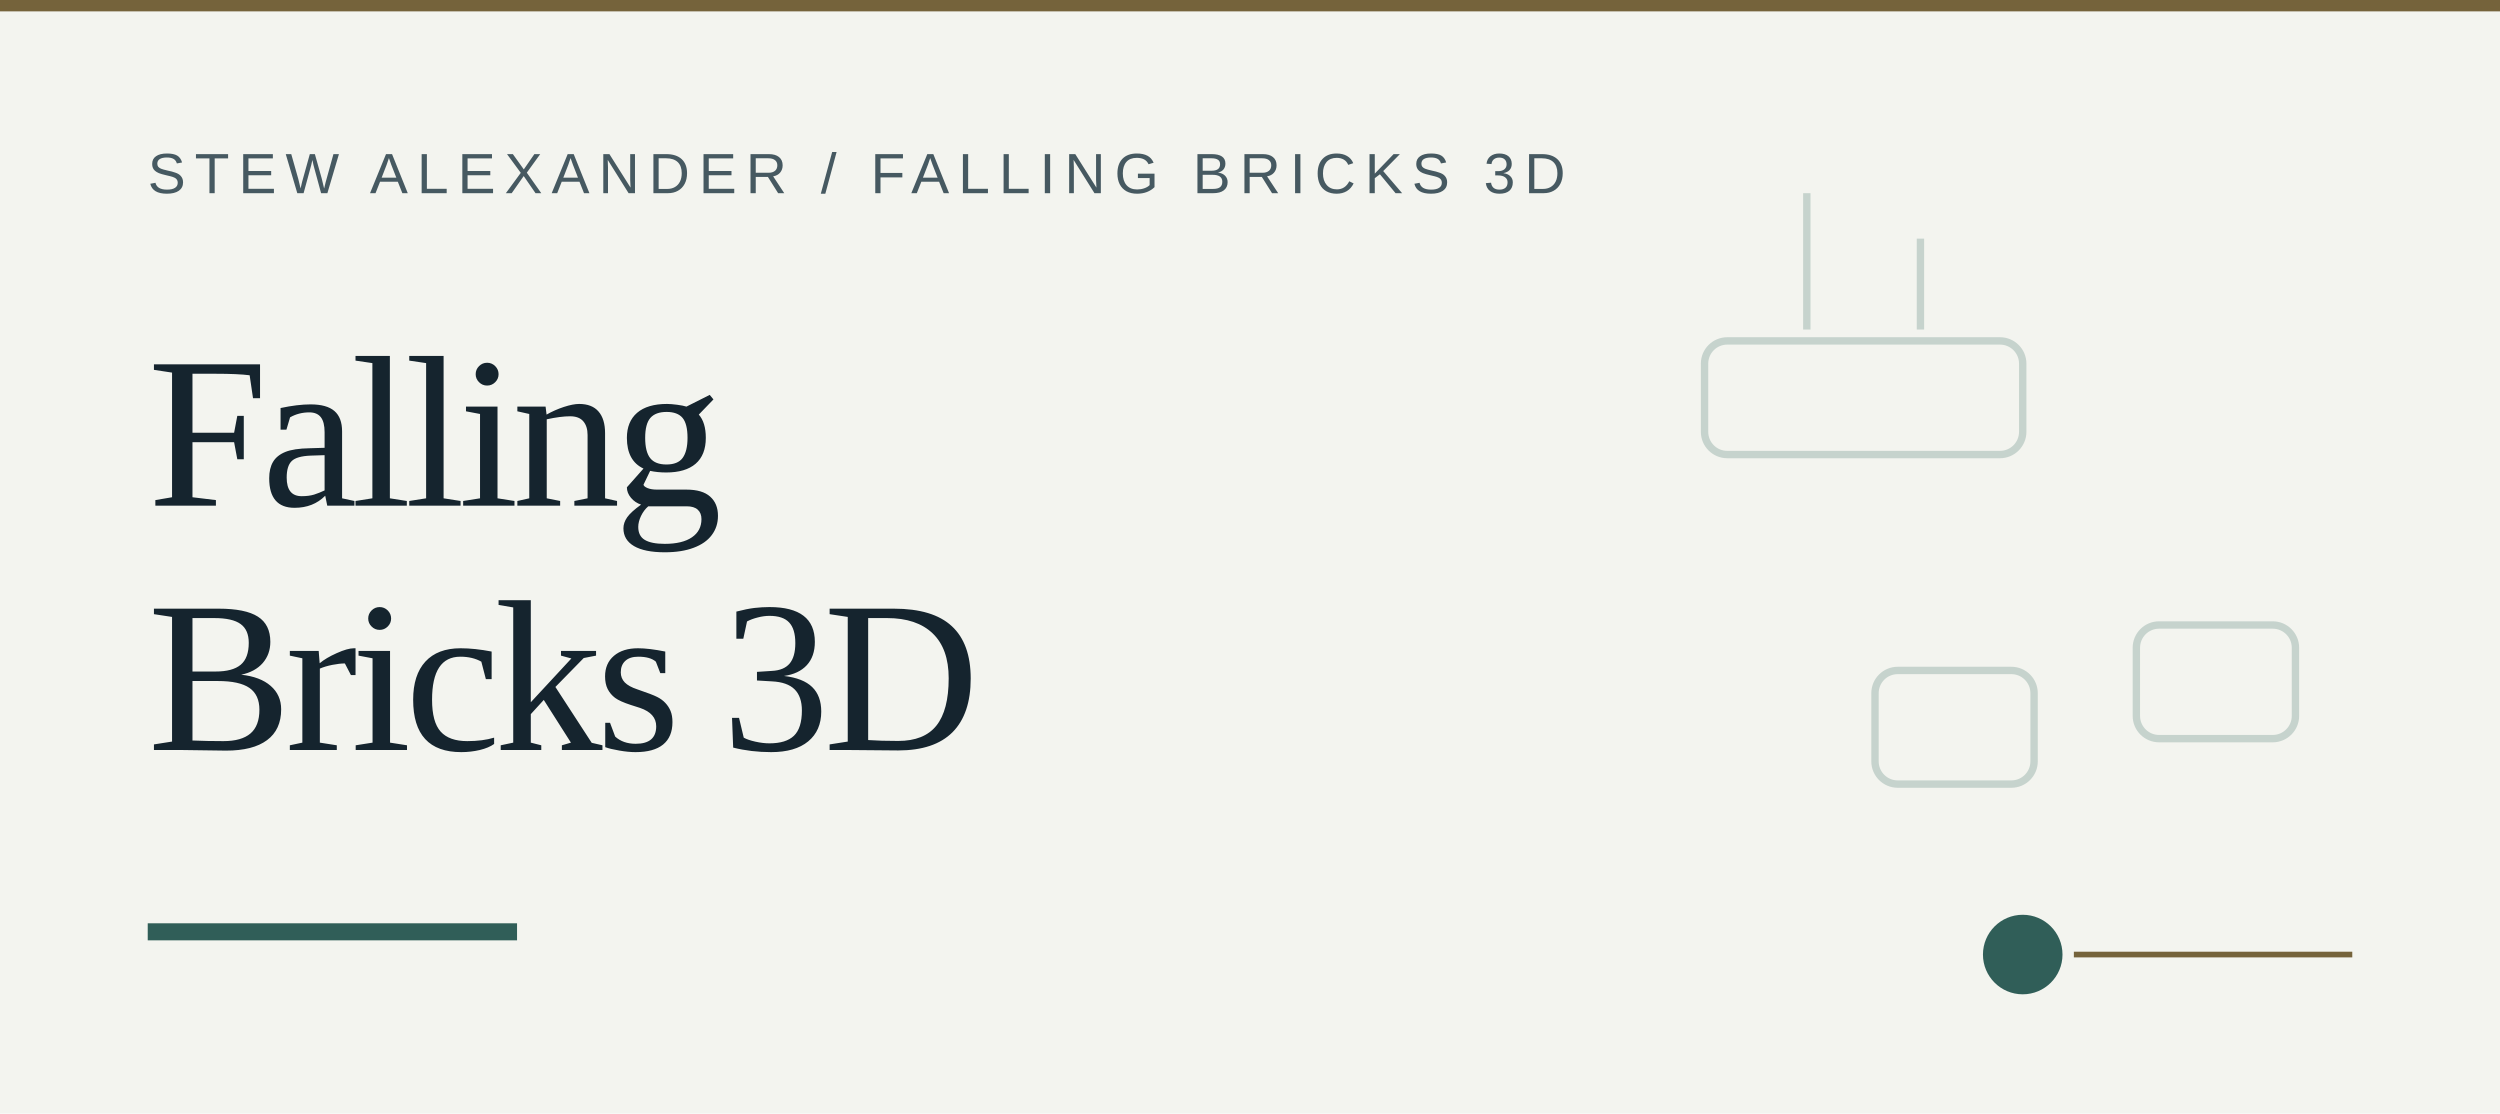
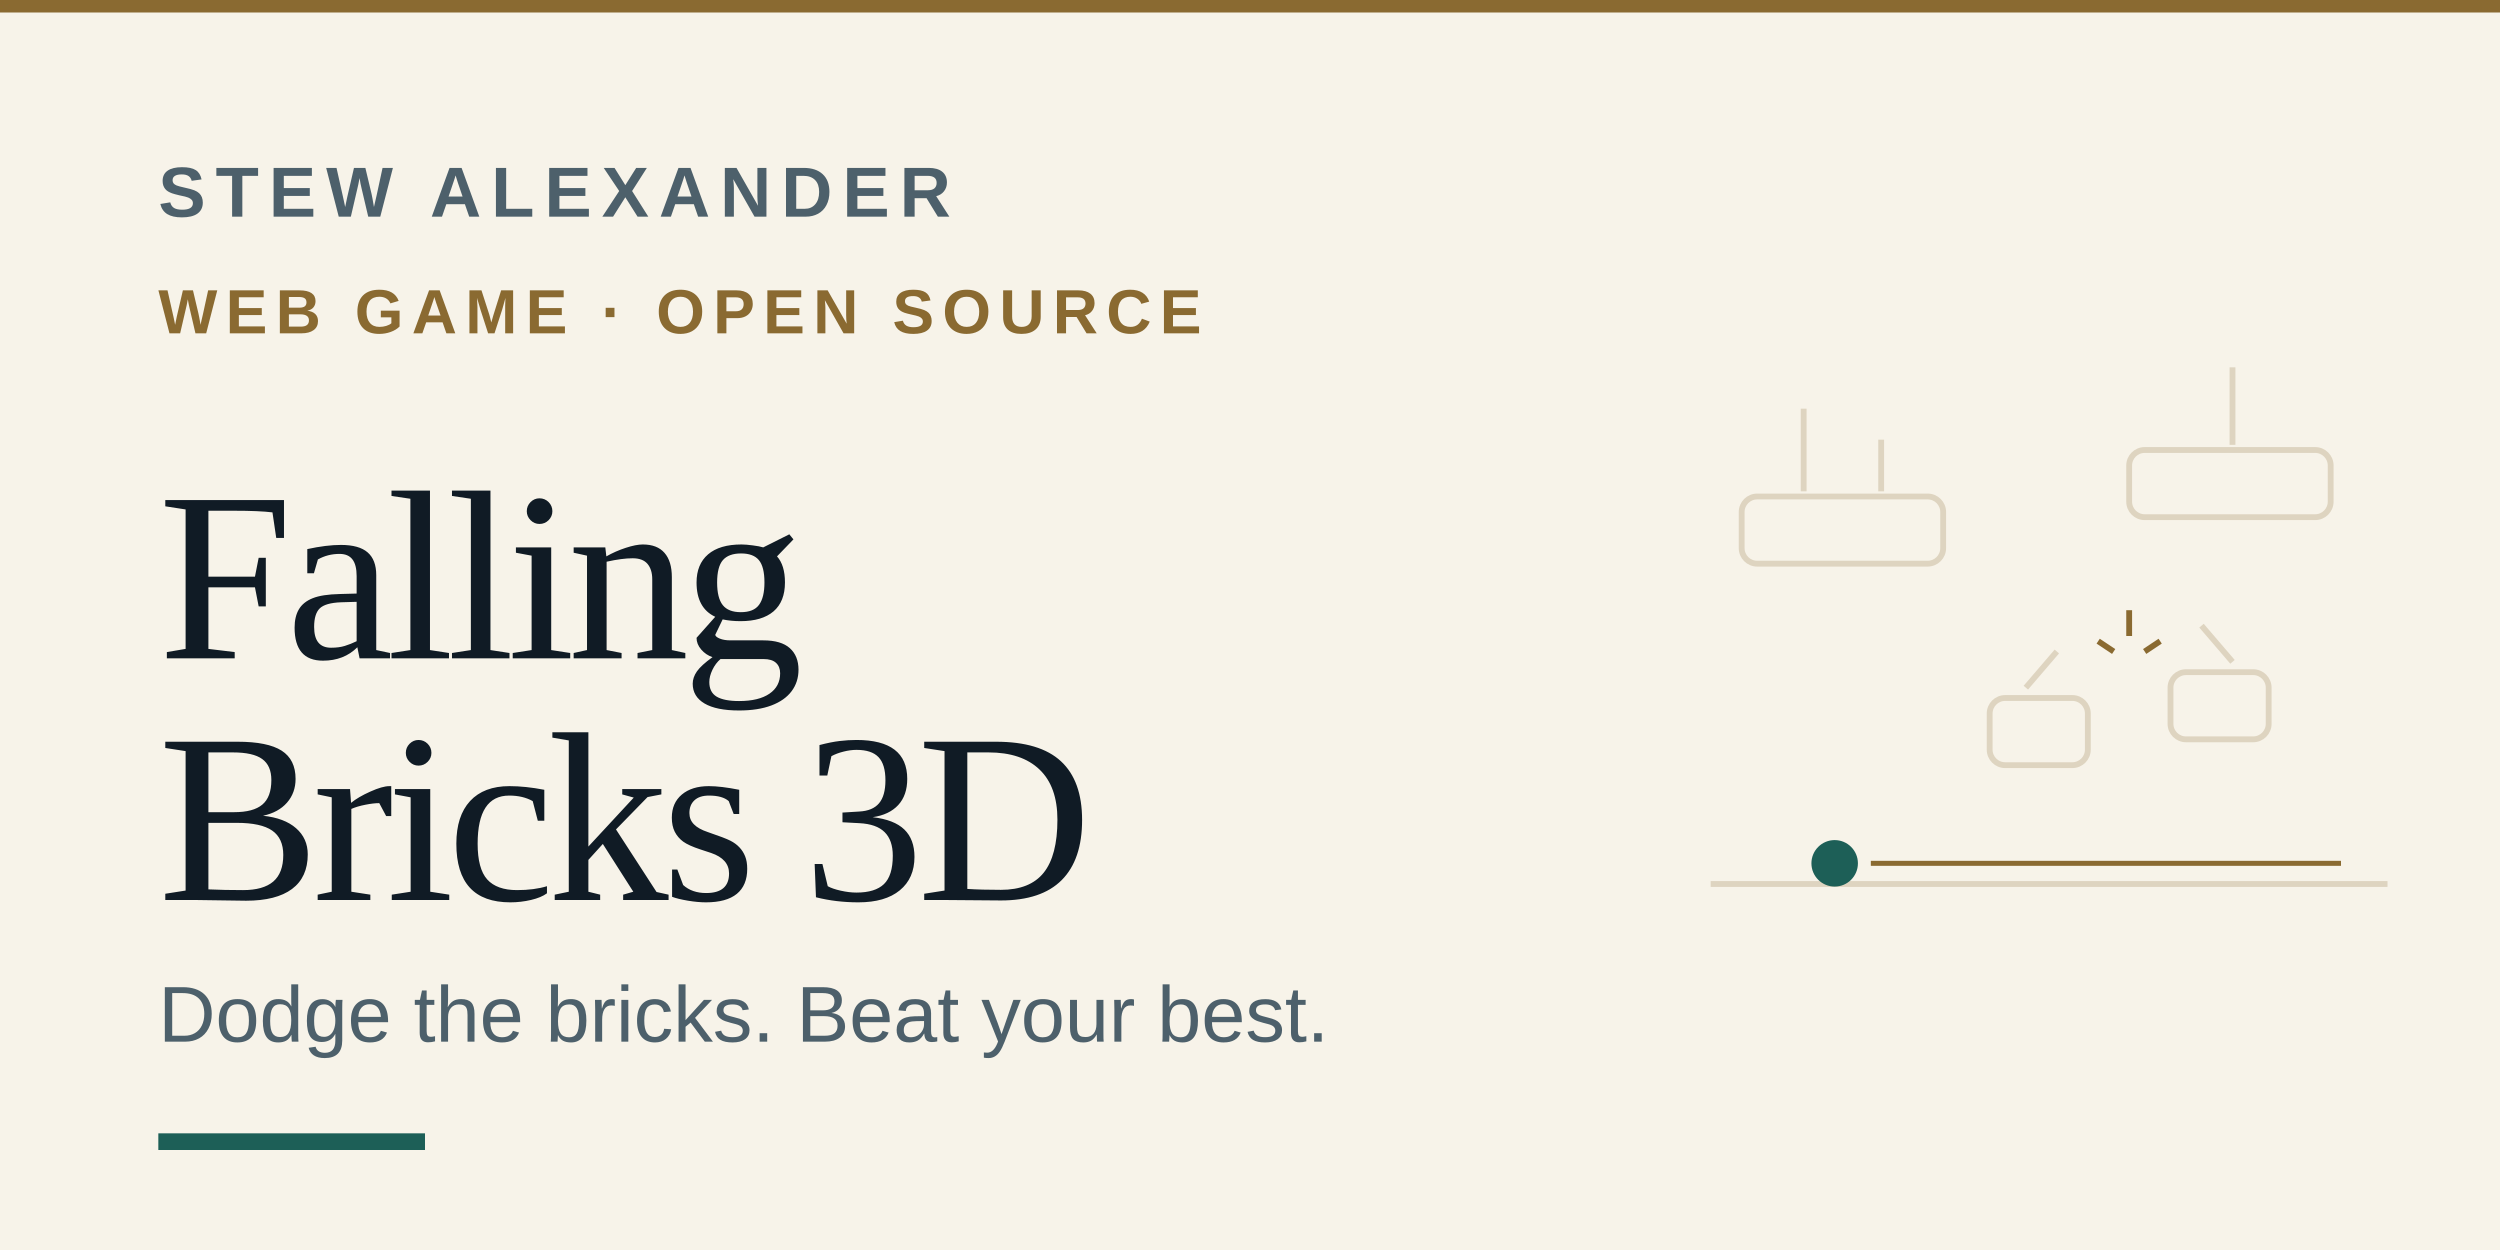
- <svg xmlns="http://www.w3.org/2000/svg" width="440" height="196" viewBox="0 0 440 196" role="img" aria-labelledby="title desc">
-   <rect width="440" height="196" fill="#f3f4ef" />
-   <path d="M0 1H440" stroke="#75633b" stroke-width="2" />
-   <text x="26" y="34" fill="#465961" font-family="Arial, sans-serif" font-size="10" letter-spacing="1.6">STEW ALEXANDER / FALLING BRICKS 3D</text>
-   <g fill="#15242e" font-family="Georgia, 'Times New Roman', serif" font-size="38" letter-spacing="-1.1">
-     <text x="26" y="89">Falling</text>
-     <text x="26" y="132">Bricks 3D</text>
+ <svg xmlns="http://www.w3.org/2000/svg" width="600" height="300" viewBox="0 0 600 300" role="img" aria-label="Falling Bricks 3D. Stew Alexander. A web game, open source, nothing to install.">
+   <rect width="600" height="300" fill="#f7f3e9" />
+   <path d="M0 1.5H600" stroke="#8a6a31" stroke-width="3" />
+   <text x="38" y="52" fill="#4d606b" font-family="Arial, Helvetica, sans-serif" font-size="17" font-weight="bold" letter-spacing="2.4">STEW ALEXANDER</text>
+   <text x="38" y="80" fill="#8a6a31" font-family="Arial, Helvetica, sans-serif" font-size="15" font-weight="bold" letter-spacing="2">WEB GAME · OPEN SOURCE</text>
+   <g fill="#101b25" font-family="Georgia, 'Times New Roman', serif" font-size="58" letter-spacing="-1.6">
+     <text x="38" y="158">Falling</text>
+     <text x="38" y="216">Bricks 3D</text>
  </g>
-   <path d="M26 164H91" stroke="#305e58" stroke-width="3" />
-   <g fill="none" stroke="#c6d3cd" stroke-width="1.3">
-     <rect x="300" y="60" width="56" height="20" rx="4" />
-     <path d="M318 34V58M338 42V58" />
-     <rect x="330" y="118" width="28" height="20" rx="4" />
-     <rect x="376" y="110" width="28" height="20" rx="4" />
+   <text x="38" y="250" fill="#4d606b" font-family="Arial, Helvetica, sans-serif" font-size="19">Dodge the bricks. Beat your best.</text>
+   <path d="M38 274H102" stroke="#1d5f57" stroke-width="4" />
+   <g transform="translate(418 108) scale(0.62)" fill="none" stroke="#ded4c0" stroke-width="2.26">
+     <rect x="0" y="18" width="78" height="26" rx="6" />
+     <rect x="150" y="0" width="78" height="26" rx="6" />
+     <rect x="96" y="96" width="38" height="26" rx="6" />
+     <rect x="166" y="86" width="38" height="26" rx="6" />
+     <path d="M24-16V16M54-4V16M190-32V-2" />
+     <path d="M122 78L110 92M178 68L190 82" />
+     <path d="M-12 168H250" />
  </g>
-   <circle cx="356" cy="168" r="7" fill="#305e58" />
-   <path d="M365 168H414" stroke="#75633b" />
+   <g transform="translate(418 108) scale(0.62)" fill="none" stroke="#8a6a31" stroke-width="2.26">
+     <path d="M150 62V72M138 74L144 78M162 74L156 78" />
+   </g>
+   <g transform="translate(418 108) scale(0.62)">
+     <circle cx="36" cy="160" r="9" fill="#1d5f57" />
+     <path d="M50 160H232" stroke="#8a6a31" stroke-width="1.94" fill="none" />
+   </g>
</svg>
